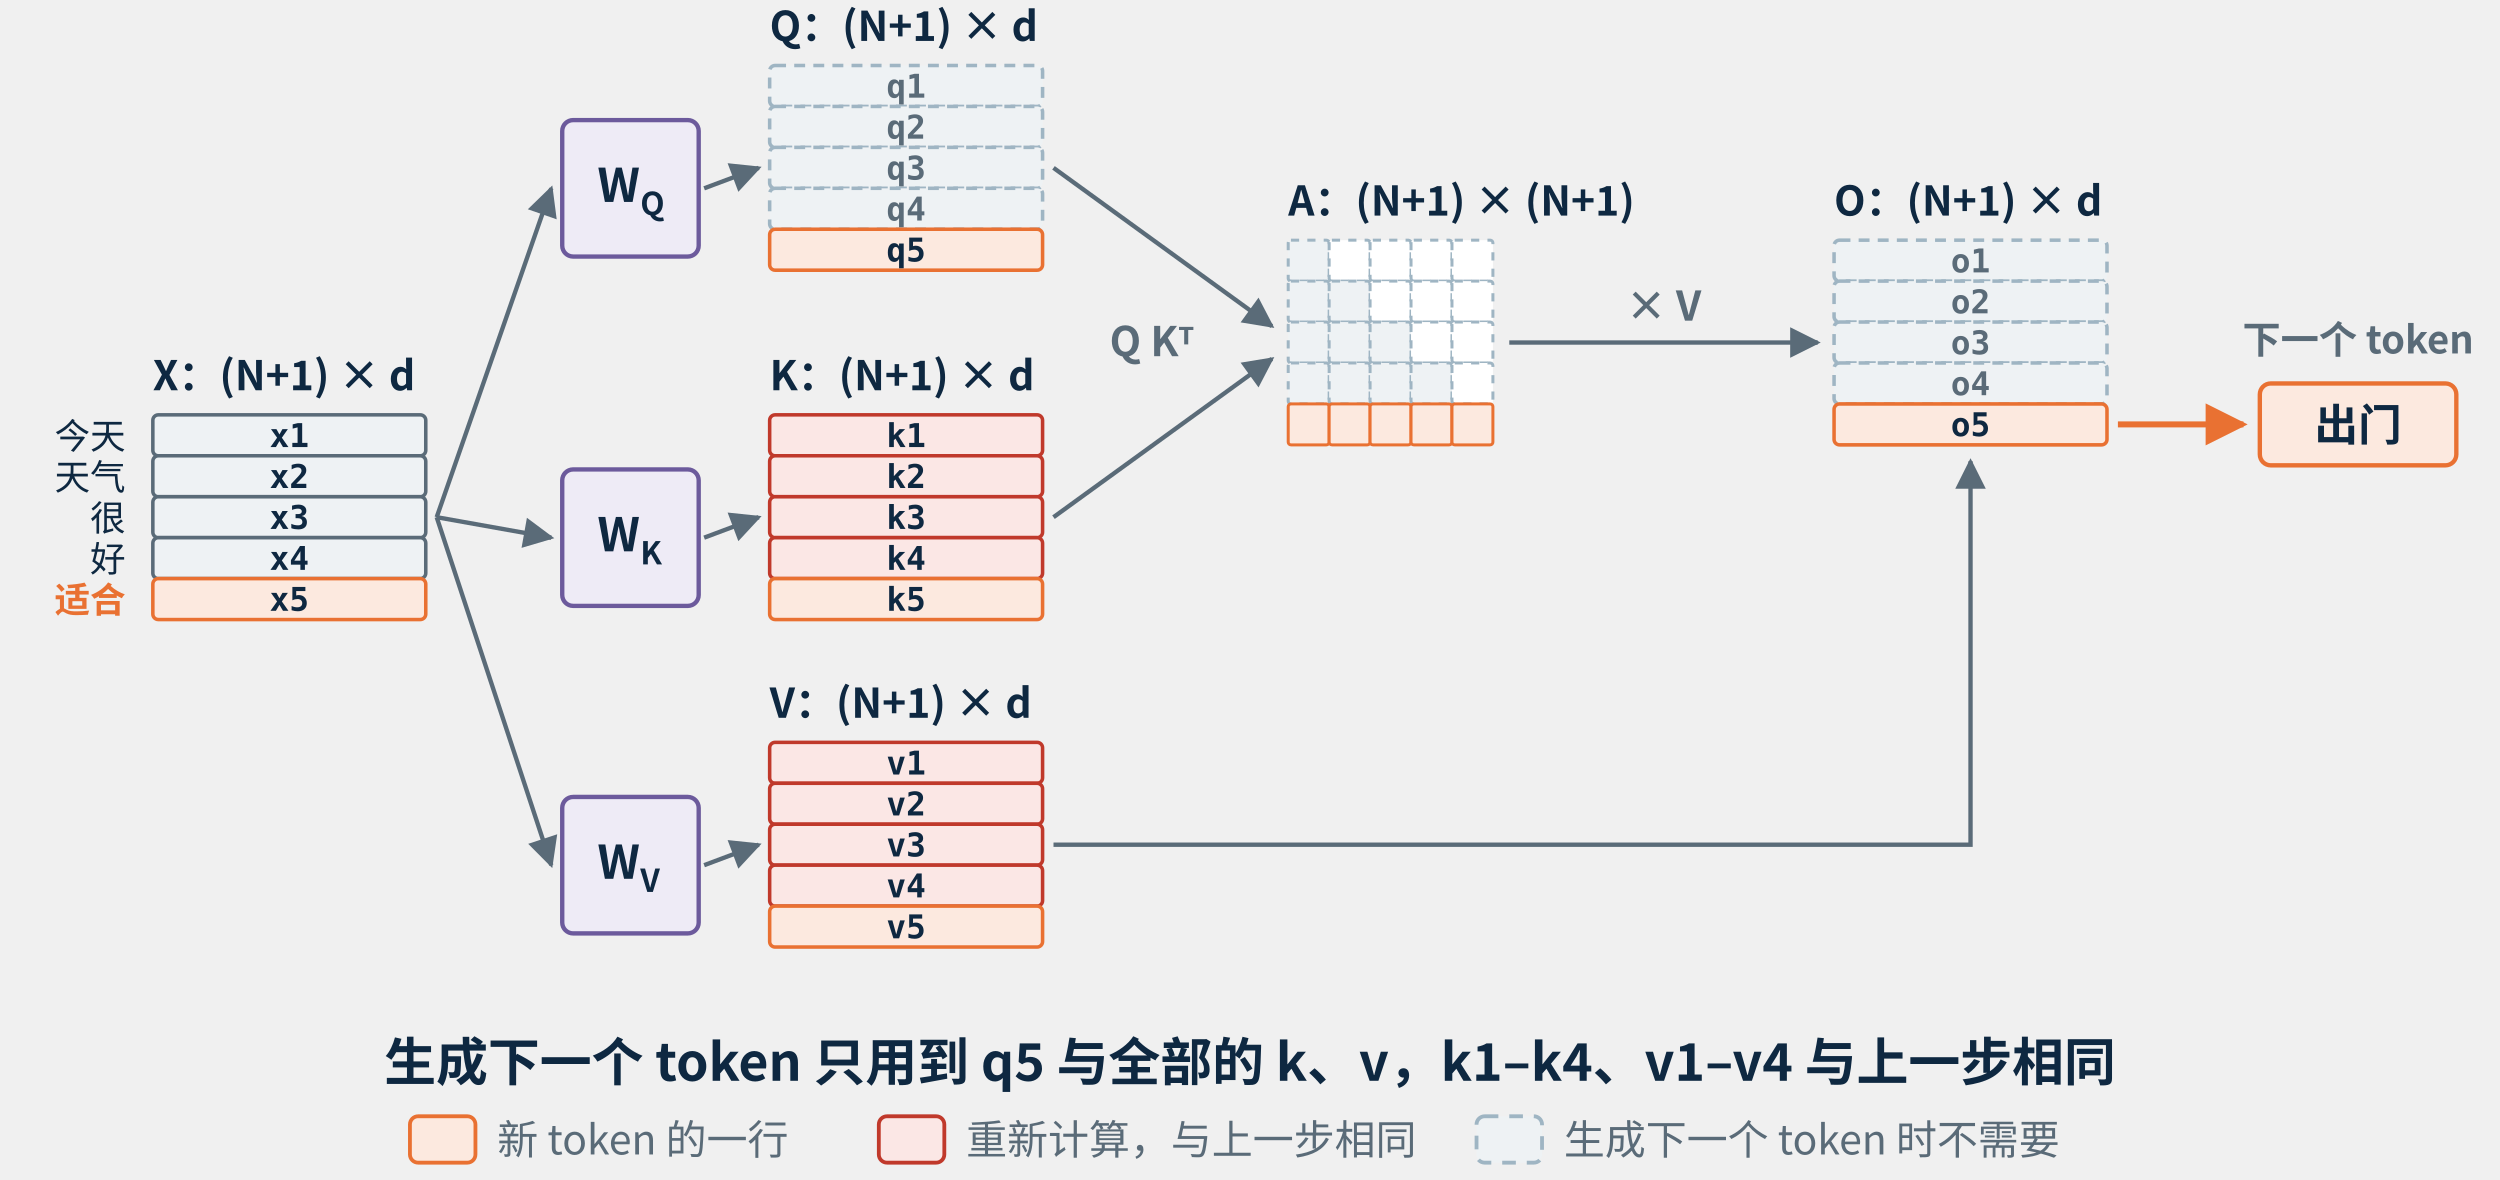
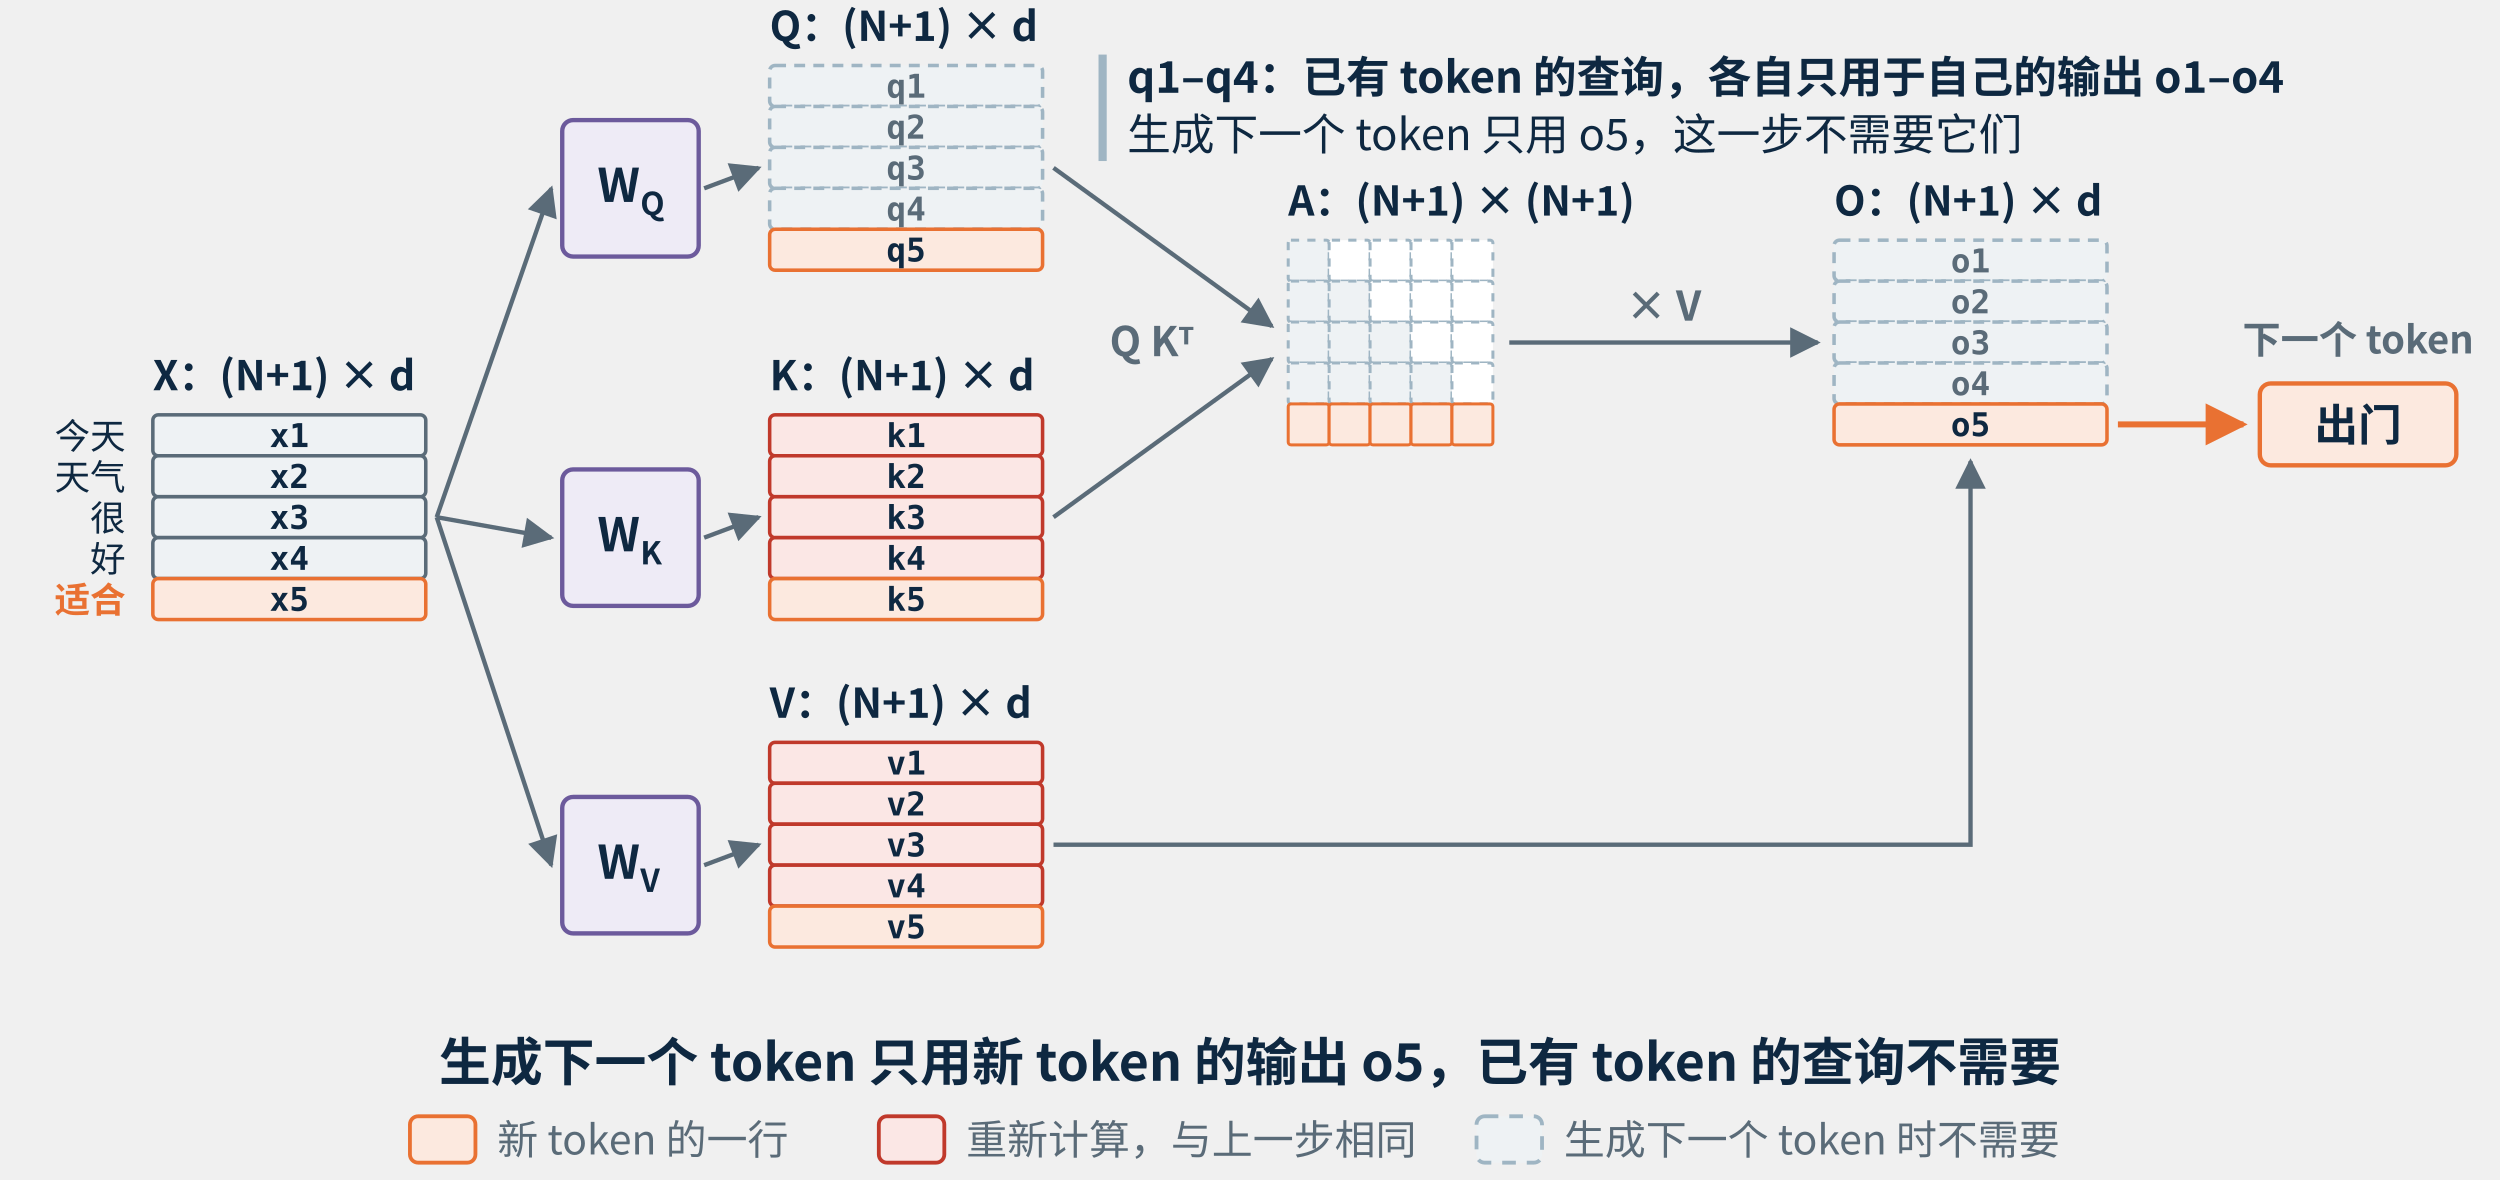
<svg xmlns="http://www.w3.org/2000/svg" viewBox="28 0 916 432" width="916" height="432">
  <defs>
    <marker id="ah-156082" viewBox="0 0 10 10" refX="9" refY="5" markerWidth="7" markerHeight="7" orient="auto-start-reverse">
      <path d="M0,0 L10,5 L0,10 z" fill="#156082" />
    </marker>
    <marker id="ah-e97132" viewBox="0 0 10 10" refX="9" refY="5" markerWidth="7" markerHeight="7" orient="auto-start-reverse">
      <path d="M0,0 L10,5 L0,10 z" fill="#e97132" />
    </marker>
    <marker id="ah-0e2841" viewBox="0 0 10 10" refX="9" refY="5" markerWidth="7" markerHeight="7" orient="auto-start-reverse">
      <path d="M0,0 L10,5 L0,10 z" fill="#0e2841" />
    </marker>
    <marker id="ah-2e7d4f" viewBox="0 0 10 10" refX="9" refY="5" markerWidth="7" markerHeight="7" orient="auto-start-reverse">
      <path d="M0,0 L10,5 L0,10 z" fill="#2e7d4f" />
    </marker>
    <marker id="ah-c0392b" viewBox="0 0 10 10" refX="9" refY="5" markerWidth="7" markerHeight="7" orient="auto-start-reverse">
      <path d="M0,0 L10,5 L0,10 z" fill="#c0392b" />
    </marker>
    <marker id="ah-5a6b78" viewBox="0 0 10 10" refX="9" refY="5" markerWidth="7" markerHeight="7" orient="auto-start-reverse">
      <path d="M0,0 L10,5 L0,10 z" fill="#5a6b78" />
    </marker>
    <marker id="ah-9fb5c3" viewBox="0 0 10 10" refX="9" refY="5" markerWidth="7" markerHeight="7" orient="auto-start-reverse">
      <path d="M0,0 L10,5 L0,10 z" fill="#9fb5c3" />
    </marker>
  </defs>
  <text x="84.0" y="143.0" font-family="PingFang SC, Noto Sans CJK SC, Source Han Sans SC, sans-serif" font-size="15" font-weight="bold" fill="#0e2841" text-anchor="start">X：(N+1) × d</text>
  <text x="74.0" y="164.5" font-family="PingFang SC, Noto Sans CJK SC, Source Han Sans SC, sans-serif" font-size="13" font-weight="normal" fill="#0e2841" text-anchor="end">今天</text>
  <text x="74.0" y="179.5" font-family="PingFang SC, Noto Sans CJK SC, Source Han Sans SC, sans-serif" font-size="13" font-weight="normal" fill="#0e2841" text-anchor="end">天气</text>
  <text x="74.0" y="194.5" font-family="PingFang SC, Noto Sans CJK SC, Source Han Sans SC, sans-serif" font-size="13" font-weight="normal" fill="#0e2841" text-anchor="end">很</text>
  <text x="74.0" y="209.5" font-family="PingFang SC, Noto Sans CJK SC, Source Han Sans SC, sans-serif" font-size="13" font-weight="normal" fill="#0e2841" text-anchor="end">好</text>
  <text x="74.0" y="224.5" font-family="PingFang SC, Noto Sans CJK SC, Source Han Sans SC, sans-serif" font-size="13" font-weight="bold" fill="#e97132" text-anchor="end">适合</text>
  <rect x="84.0" y="152.0" width="100.0" height="15.0" rx="2" fill="#eef2f4" stroke="#5a6b78" stroke-width="1.3" />
  <text x="134.0" y="163.8" font-family="SFMono-Regular, Menlo, DejaVu Sans Mono, Consolas, monospace" font-size="12" font-weight="bold" fill="#0e2841" text-anchor="middle">x1</text>
  <rect x="84.0" y="167.0" width="100.0" height="15.0" rx="2" fill="#eef2f4" stroke="#5a6b78" stroke-width="1.3" />
  <text x="134.0" y="178.8" font-family="SFMono-Regular, Menlo, DejaVu Sans Mono, Consolas, monospace" font-size="12" font-weight="bold" fill="#0e2841" text-anchor="middle">x2</text>
  <rect x="84.0" y="182.0" width="100.0" height="15.0" rx="2" fill="#eef2f4" stroke="#5a6b78" stroke-width="1.3" />
  <text x="134.0" y="193.8" font-family="SFMono-Regular, Menlo, DejaVu Sans Mono, Consolas, monospace" font-size="12" font-weight="bold" fill="#0e2841" text-anchor="middle">x3</text>
  <rect x="84.0" y="197.0" width="100.0" height="15.0" rx="2" fill="#eef2f4" stroke="#5a6b78" stroke-width="1.3" />
  <text x="134.0" y="208.8" font-family="SFMono-Regular, Menlo, DejaVu Sans Mono, Consolas, monospace" font-size="12" font-weight="bold" fill="#0e2841" text-anchor="middle">x4</text>
  <rect x="84.0" y="212.0" width="100.0" height="15.0" rx="2" fill="#fce9df" stroke="#e97132" stroke-width="1.3" />
  <text x="134.0" y="223.8" font-family="SFMono-Regular, Menlo, DejaVu Sans Mono, Consolas, monospace" font-size="12" font-weight="bold" fill="#0e2841" text-anchor="middle">x5</text>
  <line x1="188.0" y1="189.5" x2="230.0" y2="69.0" stroke="#5a6b78" stroke-width="1.6" marker-end="url(#ah-5a6b78)" />
  <rect x="234.0" y="44.0" width="50.0" height="50.0" rx="4" fill="#eeebf6" stroke="#6c5a9c" stroke-width="1.6" />
  <text x="246.9" y="74.0" font-family="PingFang SC, Noto Sans CJK SC, Source Han Sans SC, sans-serif" font-size="17" font-weight="bold" fill="#0e2841" text-anchor="start">W</text>
  <text x="262.6" y="78.8" font-family="PingFang SC, Noto Sans CJK SC, Source Han Sans SC, sans-serif" font-size="11.56" font-weight="bold" fill="#0e2841" text-anchor="start">Q</text>
  <line x1="286.0" y1="69.0" x2="306.0" y2="61.5" stroke="#5a6b78" stroke-width="1.6" marker-end="url(#ah-5a6b78)" />
  <text x="310.0" y="15.0" font-family="PingFang SC, Noto Sans CJK SC, Source Han Sans SC, sans-serif" font-size="15" font-weight="bold" fill="#0e2841" text-anchor="start">Q：(N+1) × d</text>
  <rect x="310.0" y="24.0" width="100.0" height="15.0" rx="2" fill="#eef2f4" stroke="#9fb5c3" stroke-width="1.3" stroke-dasharray="4 3" />
  <text x="360.0" y="35.8" font-family="SFMono-Regular, Menlo, DejaVu Sans Mono, Consolas, monospace" font-size="12" font-weight="bold" fill="#5a6b78" text-anchor="middle">q1</text>
  <rect x="310.0" y="39.0" width="100.0" height="15.0" rx="2" fill="#eef2f4" stroke="#9fb5c3" stroke-width="1.3" stroke-dasharray="4 3" />
  <text x="360.0" y="50.8" font-family="SFMono-Regular, Menlo, DejaVu Sans Mono, Consolas, monospace" font-size="12" font-weight="bold" fill="#5a6b78" text-anchor="middle">q2</text>
  <rect x="310.0" y="54.0" width="100.0" height="15.0" rx="2" fill="#eef2f4" stroke="#9fb5c3" stroke-width="1.3" stroke-dasharray="4 3" />
  <text x="360.0" y="65.8" font-family="SFMono-Regular, Menlo, DejaVu Sans Mono, Consolas, monospace" font-size="12" font-weight="bold" fill="#5a6b78" text-anchor="middle">q3</text>
  <rect x="310.0" y="69.0" width="100.0" height="15.0" rx="2" fill="#eef2f4" stroke="#9fb5c3" stroke-width="1.3" stroke-dasharray="4 3" />
  <text x="360.0" y="80.8" font-family="SFMono-Regular, Menlo, DejaVu Sans Mono, Consolas, monospace" font-size="12" font-weight="bold" fill="#5a6b78" text-anchor="middle">q4</text>
  <rect x="310.0" y="84.0" width="100.0" height="15.0" rx="2" fill="#fce9df" stroke="#e97132" stroke-width="1.3" />
  <text x="360.0" y="95.8" font-family="SFMono-Regular, Menlo, DejaVu Sans Mono, Consolas, monospace" font-size="12" font-weight="bold" fill="#0e2841" text-anchor="middle">q5</text>
  <line x1="188.0" y1="189.5" x2="230.0" y2="197.0" stroke="#5a6b78" stroke-width="1.6" marker-end="url(#ah-5a6b78)" />
  <rect x="234.0" y="172.0" width="50.0" height="50.0" rx="4" fill="#eeebf6" stroke="#6c5a9c" stroke-width="1.6" />
  <text x="246.9" y="202.0" font-family="PingFang SC, Noto Sans CJK SC, Source Han Sans SC, sans-serif" font-size="17" font-weight="bold" fill="#0e2841" text-anchor="start">W</text>
  <text x="262.6" y="206.8" font-family="PingFang SC, Noto Sans CJK SC, Source Han Sans SC, sans-serif" font-size="11.56" font-weight="bold" fill="#0e2841" text-anchor="start">K</text>
  <line x1="286.0" y1="197.0" x2="306.0" y2="189.5" stroke="#5a6b78" stroke-width="1.6" marker-end="url(#ah-5a6b78)" />
  <text x="310.0" y="143.0" font-family="PingFang SC, Noto Sans CJK SC, Source Han Sans SC, sans-serif" font-size="15" font-weight="bold" fill="#0e2841" text-anchor="start">K：(N+1) × d</text>
  <rect x="310.0" y="152.0" width="100.0" height="15.0" rx="2" fill="#fbe7e5" stroke="#c0392b" stroke-width="1.3" />
  <text x="360.0" y="163.8" font-family="SFMono-Regular, Menlo, DejaVu Sans Mono, Consolas, monospace" font-size="12" font-weight="bold" fill="#0e2841" text-anchor="middle">k1</text>
  <rect x="310.0" y="167.0" width="100.0" height="15.0" rx="2" fill="#fbe7e5" stroke="#c0392b" stroke-width="1.3" />
  <text x="360.0" y="178.8" font-family="SFMono-Regular, Menlo, DejaVu Sans Mono, Consolas, monospace" font-size="12" font-weight="bold" fill="#0e2841" text-anchor="middle">k2</text>
  <rect x="310.0" y="182.0" width="100.0" height="15.0" rx="2" fill="#fbe7e5" stroke="#c0392b" stroke-width="1.3" />
  <text x="360.0" y="193.8" font-family="SFMono-Regular, Menlo, DejaVu Sans Mono, Consolas, monospace" font-size="12" font-weight="bold" fill="#0e2841" text-anchor="middle">k3</text>
  <rect x="310.0" y="197.0" width="100.0" height="15.0" rx="2" fill="#fbe7e5" stroke="#c0392b" stroke-width="1.3" />
  <text x="360.0" y="208.8" font-family="SFMono-Regular, Menlo, DejaVu Sans Mono, Consolas, monospace" font-size="12" font-weight="bold" fill="#0e2841" text-anchor="middle">k4</text>
  <rect x="310.0" y="212.0" width="100.0" height="15.0" rx="2" fill="#fce9df" stroke="#e97132" stroke-width="1.3" />
  <text x="360.0" y="223.8" font-family="SFMono-Regular, Menlo, DejaVu Sans Mono, Consolas, monospace" font-size="12" font-weight="bold" fill="#0e2841" text-anchor="middle">k5</text>
  <line x1="188.0" y1="189.5" x2="230.0" y2="317.0" stroke="#5a6b78" stroke-width="1.6" marker-end="url(#ah-5a6b78)" />
  <rect x="234.0" y="292.0" width="50.0" height="50.0" rx="4" fill="#eeebf6" stroke="#6c5a9c" stroke-width="1.6" />
  <text x="246.9" y="322.0" font-family="PingFang SC, Noto Sans CJK SC, Source Han Sans SC, sans-serif" font-size="17" font-weight="bold" fill="#0e2841" text-anchor="start">W</text>
  <text x="262.6" y="326.8" font-family="PingFang SC, Noto Sans CJK SC, Source Han Sans SC, sans-serif" font-size="11.56" font-weight="bold" fill="#0e2841" text-anchor="start">V</text>
  <line x1="286.0" y1="317.0" x2="306.0" y2="309.5" stroke="#5a6b78" stroke-width="1.6" marker-end="url(#ah-5a6b78)" />
  <text x="310.0" y="263.0" font-family="PingFang SC, Noto Sans CJK SC, Source Han Sans SC, sans-serif" font-size="15" font-weight="bold" fill="#0e2841" text-anchor="start">V：(N+1) × d</text>
  <rect x="310.0" y="272.0" width="100.0" height="15.0" rx="2" fill="#fbe7e5" stroke="#c0392b" stroke-width="1.3" />
  <text x="360.0" y="283.8" font-family="SFMono-Regular, Menlo, DejaVu Sans Mono, Consolas, monospace" font-size="12" font-weight="bold" fill="#0e2841" text-anchor="middle">v1</text>
  <rect x="310.0" y="287.0" width="100.0" height="15.0" rx="2" fill="#fbe7e5" stroke="#c0392b" stroke-width="1.3" />
  <text x="360.0" y="298.8" font-family="SFMono-Regular, Menlo, DejaVu Sans Mono, Consolas, monospace" font-size="12" font-weight="bold" fill="#0e2841" text-anchor="middle">v2</text>
  <rect x="310.0" y="302.0" width="100.0" height="15.0" rx="2" fill="#fbe7e5" stroke="#c0392b" stroke-width="1.3" />
  <text x="360.0" y="313.8" font-family="SFMono-Regular, Menlo, DejaVu Sans Mono, Consolas, monospace" font-size="12" font-weight="bold" fill="#0e2841" text-anchor="middle">v3</text>
  <rect x="310.0" y="317.0" width="100.0" height="15.0" rx="2" fill="#fbe7e5" stroke="#c0392b" stroke-width="1.3" />
  <text x="360.0" y="328.8" font-family="SFMono-Regular, Menlo, DejaVu Sans Mono, Consolas, monospace" font-size="12" font-weight="bold" fill="#0e2841" text-anchor="middle">v4</text>
  <rect x="310.0" y="332.0" width="100.0" height="15.0" rx="2" fill="#fce9df" stroke="#e97132" stroke-width="1.3" />
  <text x="360.0" y="343.8" font-family="SFMono-Regular, Menlo, DejaVu Sans Mono, Consolas, monospace" font-size="12" font-weight="bold" fill="#0e2841" text-anchor="middle">v5</text>
  <line x1="414.0" y1="61.5" x2="494.0" y2="119.5" stroke="#5a6b78" stroke-width="1.6" marker-end="url(#ah-5a6b78)" />
  <line x1="414.0" y1="189.5" x2="494.0" y2="131.5" stroke="#5a6b78" stroke-width="1.6" marker-end="url(#ah-5a6b78)" />
  <text x="450.0" y="130.5" font-family="PingFang SC, Noto Sans CJK SC, Source Han Sans SC, sans-serif" font-size="15" font-weight="bold" fill="#5a6b78" text-anchor="middle">Q Kᵀ</text>
  <text x="500.0" y="79.0" font-family="PingFang SC, Noto Sans CJK SC, Source Han Sans SC, sans-serif" font-size="15" font-weight="bold" fill="#0e2841" text-anchor="start">A：(N+1) × (N+1)</text>
  <rect x="500.0" y="88.0" width="15.0" height="15.0" rx="1" fill="#eef2f4" stroke="#9fb5c3" stroke-width="1.1" stroke-dasharray="3 3" />
  <rect x="515.0" y="88.0" width="15.0" height="15.0" rx="1" fill="#ffffff" stroke="#9fb5c3" stroke-width="1.1" stroke-dasharray="3 3" />
  <rect x="530.0" y="88.0" width="15.0" height="15.0" rx="1" fill="#ffffff" stroke="#9fb5c3" stroke-width="1.1" stroke-dasharray="3 3" />
  <rect x="545.0" y="88.0" width="15.0" height="15.0" rx="1" fill="#ffffff" stroke="#9fb5c3" stroke-width="1.1" stroke-dasharray="3 3" />
  <rect x="560.0" y="88.0" width="15.0" height="15.0" rx="1" fill="#ffffff" stroke="#9fb5c3" stroke-width="1.1" stroke-dasharray="3 3" />
  <rect x="500.0" y="103.0" width="15.0" height="15.0" rx="1" fill="#eef2f4" stroke="#9fb5c3" stroke-width="1.1" stroke-dasharray="3 3" />
  <rect x="515.0" y="103.0" width="15.0" height="15.0" rx="1" fill="#eef2f4" stroke="#9fb5c3" stroke-width="1.1" stroke-dasharray="3 3" />
  <rect x="530.0" y="103.0" width="15.0" height="15.0" rx="1" fill="#ffffff" stroke="#9fb5c3" stroke-width="1.1" stroke-dasharray="3 3" />
  <rect x="545.0" y="103.0" width="15.0" height="15.0" rx="1" fill="#ffffff" stroke="#9fb5c3" stroke-width="1.1" stroke-dasharray="3 3" />
  <rect x="560.0" y="103.0" width="15.0" height="15.0" rx="1" fill="#ffffff" stroke="#9fb5c3" stroke-width="1.1" stroke-dasharray="3 3" />
  <rect x="500.0" y="118.0" width="15.0" height="15.0" rx="1" fill="#eef2f4" stroke="#9fb5c3" stroke-width="1.1" stroke-dasharray="3 3" />
  <rect x="515.0" y="118.0" width="15.0" height="15.0" rx="1" fill="#eef2f4" stroke="#9fb5c3" stroke-width="1.1" stroke-dasharray="3 3" />
  <rect x="530.0" y="118.0" width="15.0" height="15.0" rx="1" fill="#eef2f4" stroke="#9fb5c3" stroke-width="1.1" stroke-dasharray="3 3" />
  <rect x="545.0" y="118.0" width="15.0" height="15.0" rx="1" fill="#ffffff" stroke="#9fb5c3" stroke-width="1.1" stroke-dasharray="3 3" />
  <rect x="560.0" y="118.0" width="15.0" height="15.0" rx="1" fill="#ffffff" stroke="#9fb5c3" stroke-width="1.1" stroke-dasharray="3 3" />
  <rect x="500.0" y="133.0" width="15.0" height="15.0" rx="1" fill="#eef2f4" stroke="#9fb5c3" stroke-width="1.1" stroke-dasharray="3 3" />
  <rect x="515.0" y="133.0" width="15.0" height="15.0" rx="1" fill="#eef2f4" stroke="#9fb5c3" stroke-width="1.1" stroke-dasharray="3 3" />
  <rect x="530.0" y="133.0" width="15.0" height="15.0" rx="1" fill="#eef2f4" stroke="#9fb5c3" stroke-width="1.1" stroke-dasharray="3 3" />
  <rect x="545.0" y="133.0" width="15.0" height="15.0" rx="1" fill="#eef2f4" stroke="#9fb5c3" stroke-width="1.1" stroke-dasharray="3 3" />
  <rect x="560.0" y="133.0" width="15.0" height="15.0" rx="1" fill="#ffffff" stroke="#9fb5c3" stroke-width="1.1" stroke-dasharray="3 3" />
  <rect x="500.0" y="148.0" width="15.0" height="15.0" rx="1" fill="#fce9df" stroke="#e97132" stroke-width="1.1" />
  <rect x="515.0" y="148.0" width="15.0" height="15.0" rx="1" fill="#fce9df" stroke="#e97132" stroke-width="1.1" />
  <rect x="530.0" y="148.0" width="15.0" height="15.0" rx="1" fill="#fce9df" stroke="#e97132" stroke-width="1.1" />
  <rect x="545.0" y="148.0" width="15.0" height="15.0" rx="1" fill="#fce9df" stroke="#e97132" stroke-width="1.1" />
  <rect x="560.0" y="148.0" width="15.0" height="15.0" rx="1" fill="#fce9df" stroke="#e97132" stroke-width="1.1" />
  <line x1="581.0" y1="125.5" x2="694.0" y2="125.5" stroke="#5a6b78" stroke-width="1.6" marker-end="url(#ah-5a6b78)" />
  <text x="637.5" y="117.5" font-family="PingFang SC, Noto Sans CJK SC, Source Han Sans SC, sans-serif" font-size="15" font-weight="bold" fill="#5a6b78" text-anchor="middle">× V</text>
  <path d="M 414.0 309.5 L 750.0 309.5 L 750.0 169.0" fill="none" stroke="#5a6b78" stroke-width="1.6" marker-end="url(#ah-5a6b78)" />
  <text x="700.0" y="79.0" font-family="PingFang SC, Noto Sans CJK SC, Source Han Sans SC, sans-serif" font-size="15" font-weight="bold" fill="#0e2841" text-anchor="start">O：(N+1) × d</text>
  <rect x="700.0" y="88.0" width="100.0" height="15.0" rx="2" fill="#eef2f4" stroke="#9fb5c3" stroke-width="1.3" stroke-dasharray="4 3" />
  <text x="750.0" y="99.8" font-family="SFMono-Regular, Menlo, DejaVu Sans Mono, Consolas, monospace" font-size="12" font-weight="bold" fill="#5a6b78" text-anchor="middle">o1</text>
  <rect x="700.0" y="103.0" width="100.0" height="15.0" rx="2" fill="#eef2f4" stroke="#9fb5c3" stroke-width="1.3" stroke-dasharray="4 3" />
  <text x="750.0" y="114.8" font-family="SFMono-Regular, Menlo, DejaVu Sans Mono, Consolas, monospace" font-size="12" font-weight="bold" fill="#5a6b78" text-anchor="middle">o2</text>
  <rect x="700.0" y="118.0" width="100.0" height="15.0" rx="2" fill="#eef2f4" stroke="#9fb5c3" stroke-width="1.3" stroke-dasharray="4 3" />
  <text x="750.0" y="129.8" font-family="SFMono-Regular, Menlo, DejaVu Sans Mono, Consolas, monospace" font-size="12" font-weight="bold" fill="#5a6b78" text-anchor="middle">o3</text>
  <rect x="700.0" y="133.0" width="100.0" height="15.0" rx="2" fill="#eef2f4" stroke="#9fb5c3" stroke-width="1.3" stroke-dasharray="4 3" />
  <text x="750.0" y="144.8" font-family="SFMono-Regular, Menlo, DejaVu Sans Mono, Consolas, monospace" font-size="12" font-weight="bold" fill="#5a6b78" text-anchor="middle">o4</text>
  <rect x="700.0" y="148.0" width="100.0" height="15.0" rx="2" fill="#fce9df" stroke="#e97132" stroke-width="1.3" />
  <text x="750.0" y="159.8" font-family="SFMono-Regular, Menlo, DejaVu Sans Mono, Consolas, monospace" font-size="12" font-weight="bold" fill="#0e2841" text-anchor="middle">o5</text>
  <line x1="804.0" y1="155.5" x2="850.0" y2="155.5" stroke="#e97132" stroke-width="2.2" marker-end="url(#ah-e97132)" />
  <rect x="856.0" y="140.5" width="72.0" height="30.0" rx="4" fill="#fce9df" stroke="#e97132" stroke-width="1.6" />
  <text x="892.0" y="161.5" font-family="PingFang SC, Noto Sans CJK SC, Source Han Sans SC, sans-serif" font-size="16" font-weight="bold" fill="#0e2841" text-anchor="middle">出门</text>
  <text x="892.0" y="129.5" font-family="PingFang SC, Noto Sans CJK SC, Source Han Sans SC, sans-serif" font-size="14" font-weight="bold" fill="#5a6b78" text-anchor="middle">下一个 token</text>
-   <text x="486.0" y="396.0" font-family="PingFang SC, Noto Sans CJK SC, Source Han Sans SC, sans-serif" font-size="19" font-weight="bold" fill="#0e2841" text-anchor="middle">生成下一个 token 只用到 q5 与全部的 k、v，k1–k4、v1–v4 与上一步相同</text>
+   <text x="486.0" y="396.0" font-family="PingFang SC, Noto Sans CJK SC, Source Han Sans SC, sans-serif" font-size="19" font-weight="bold" fill="#0e2841" text-anchor="middle">生成下一个 token 只用新 token 的输出 o5，已有 token 的查询不需要</text>
  <rect x="178.2" y="409.0" width="24.0" height="17.0" rx="3" fill="#fce9df" stroke="#e97132" stroke-width="1.4" />
  <text x="210.2" y="423.0" font-family="PingFang SC, Noto Sans CJK SC, Source Han Sans SC, sans-serif" font-size="15" font-weight="normal" fill="#5a6b78" text-anchor="start">新 token 的一行</text>
  <rect x="350.0" y="409.0" width="24.0" height="17.0" rx="3" fill="#fbe7e5" stroke="#c0392b" stroke-width="1.4" />
  <text x="382.0" y="423.0" font-family="PingFang SC, Noto Sans CJK SC, Source Han Sans SC, sans-serif" font-size="15" font-weight="normal" fill="#5a6b78" text-anchor="start">重新计算，与上一步相同</text>
  <rect x="569.0" y="409.0" width="24.0" height="17.0" rx="3" fill="#eef2f4" stroke="#9fb5c3" stroke-width="1.4" stroke-dasharray="5 4" />
  <text x="601.0" y="423.0" font-family="PingFang SC, Noto Sans CJK SC, Source Han Sans SC, sans-serif" font-size="15" font-weight="normal" fill="#5a6b78" text-anchor="start">生成下一个 token 时不需要</text>
+   <line x1="432.0" y1="20.0" x2="432.0" y2="59.0" stroke="#9fb5c3" stroke-width="3" />
+   <text x="441.0" y="34.0" font-family="PingFang SC, Noto Sans CJK SC, Source Han Sans SC, sans-serif" font-size="16" font-weight="bold" fill="#0e2841" text-anchor="start">q1–q4：已有 token 的查询，各自只用于自己的输出 o1–o4</text>
+   <text x="441.0" y="55.0" font-family="PingFang SC, Noto Sans CJK SC, Source Han Sans SC, sans-serif" font-size="16" font-weight="normal" fill="#0e2841" text-anchor="start">生成下一个 token 只用 o5，这一步不需要它们</text>
</svg>
